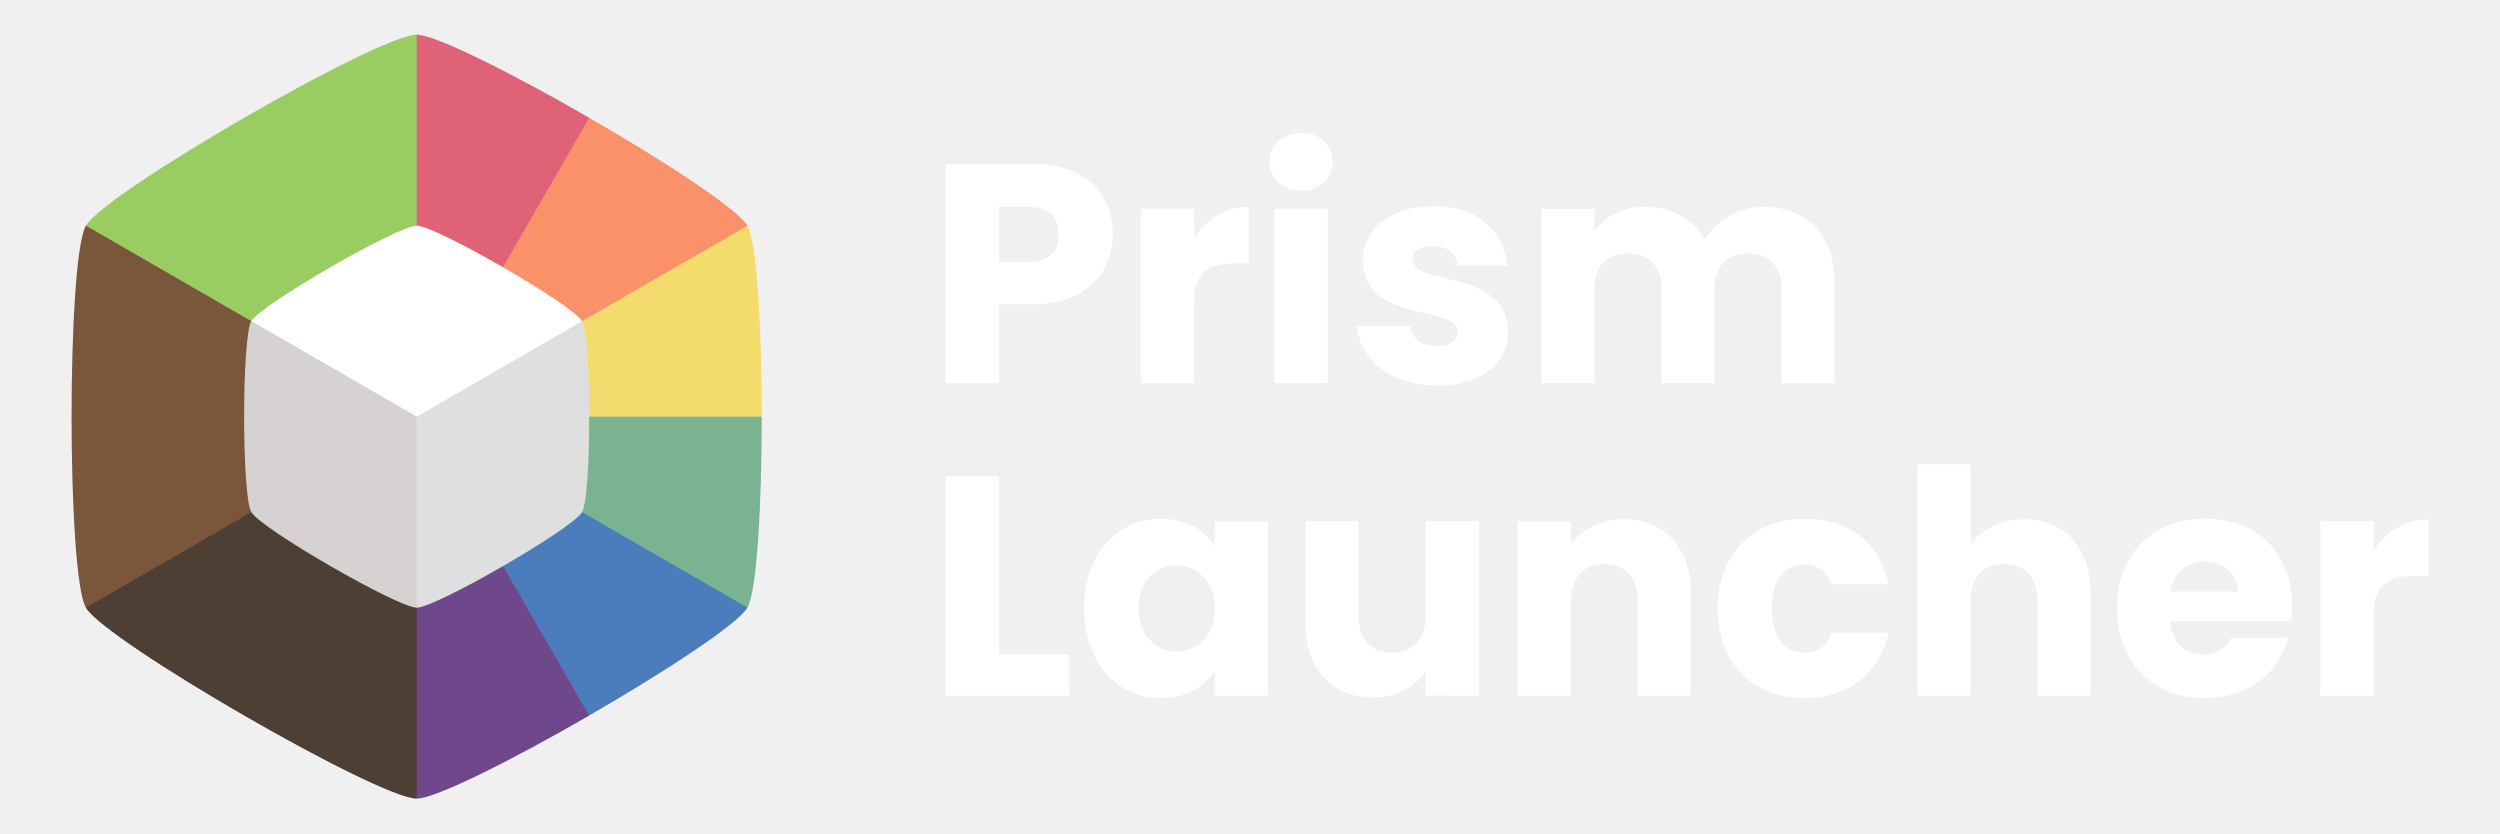
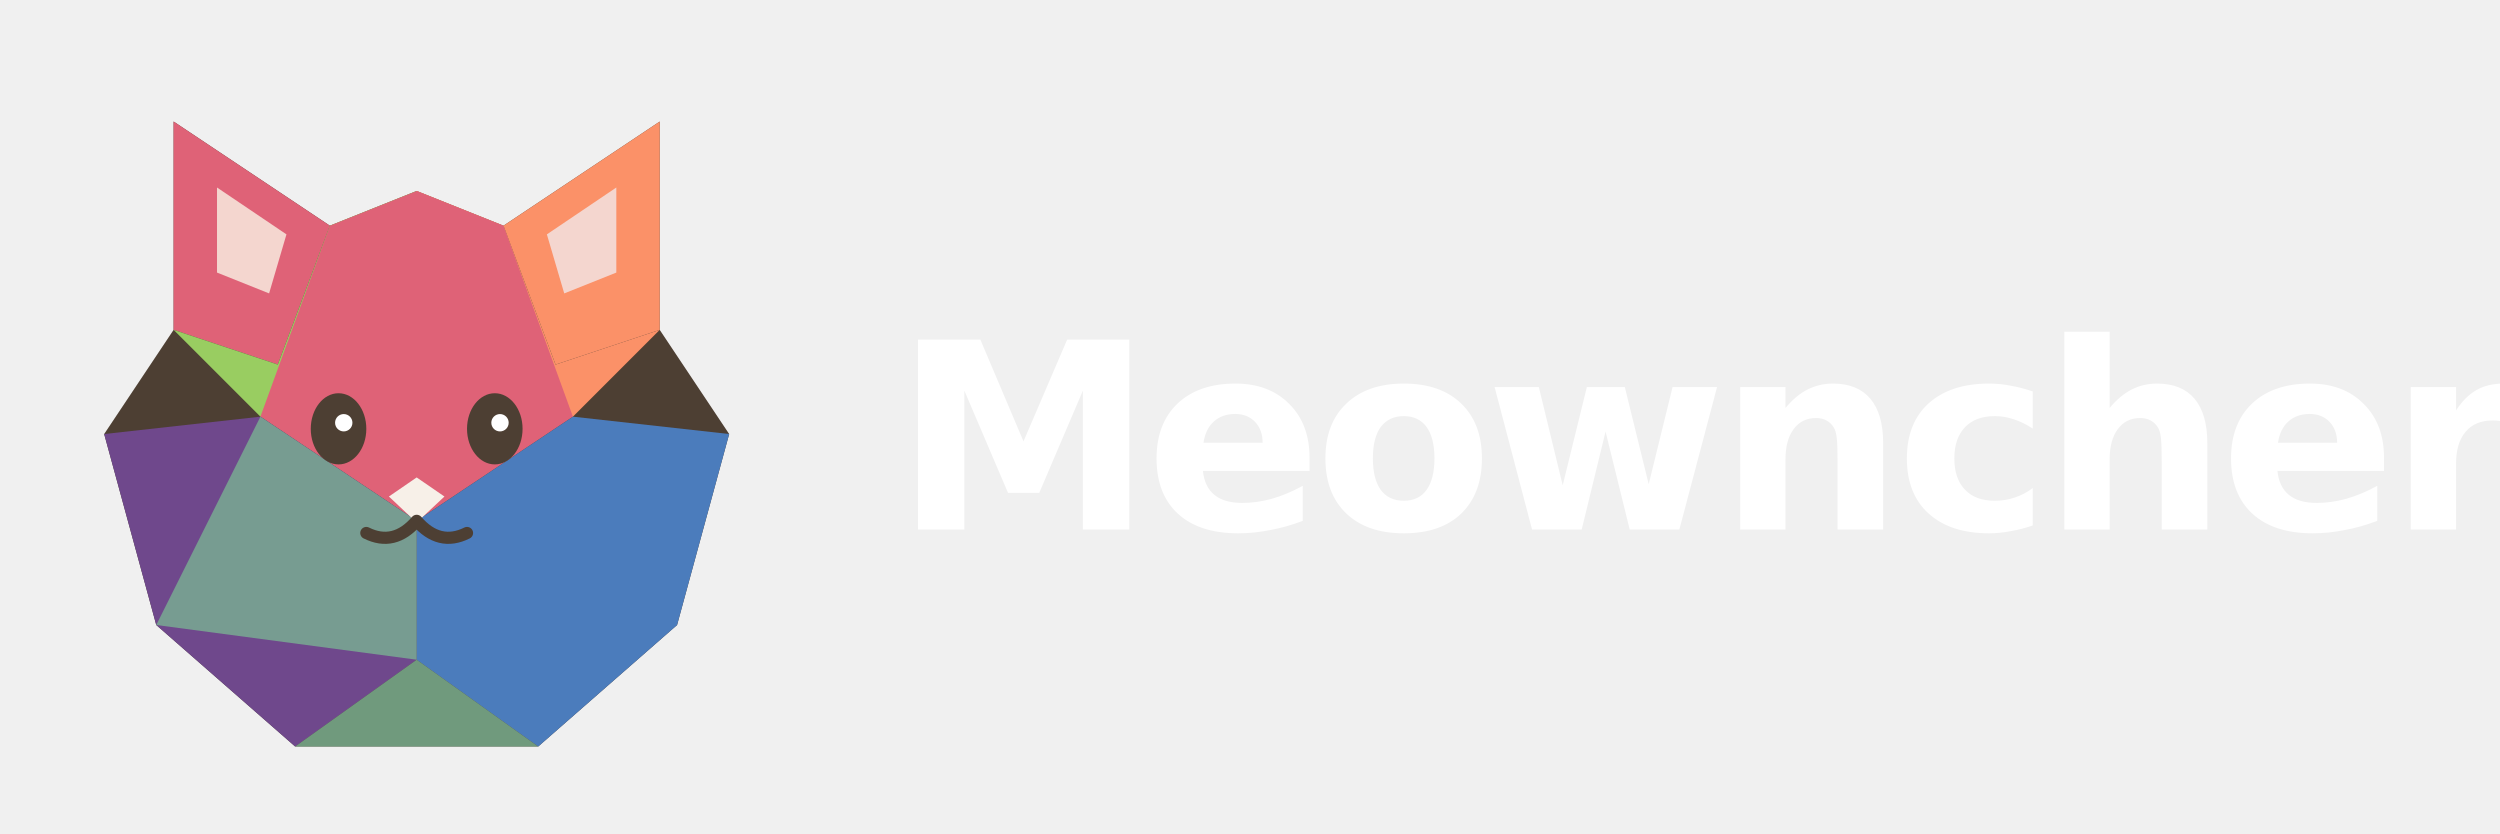
- <svg xmlns="http://www.w3.org/2000/svg" width="144" height="48" version="1.1" viewBox="0 0 38.1 12.7" id="svg66">
-   <defs id="defs70" />
-   <g stroke-width=".265" id="g24">
-     <path d="m6.35 6.35" fill="#99cd61" id="path4" />
-     <path d="m6.35 0.529-2.521 4.366 2.521 1.455 2.52-1.455 0.11-3.1c-1.151-0.665-2.339-1.266-2.63-1.266z" fill="#df6277" id="path6" />
-     <path d="m8.98 1.795-2.63 4.555 2.52 1.455 2.521-4.366c-0.146-0.252-1.26-0.98-2.411-1.644z" fill="#fb9168" id="path8" />
-     <path d="m11.391 3.44-5.041 2.91 2.52 1.455 2.739-1.455c0-1.329-0.073-2.658-0.218-2.91z" fill="#f3db6c" id="path10" />
-     <path d="m6.35 6.35v2.91h5.041c0.146-0.252 0.218-1.581 0.218-2.91z" fill="#7ab392" id="path12" />
-     <path d="m6.35 6.35v2.91l2.63 1.644c1.151-0.665 2.266-1.392 2.411-1.644z" fill="#4b7cbc" id="path14" />
-     <path d="m6.35 6.35-2.521 1.455 2.521 4.366c0.291 0 1.479-0.601 2.63-1.266z" fill="#6f488c" id="path16" />
-     <path d="m3.829 4.895-2.52 4.366c0.291 0.504 4.459 2.91 5.041 2.91v-5.821z" fill="#4d3f33" id="path18" />
-     <path d="m1.309 3.44c-0.291 0.504-0.291 5.317 0 5.821l5.041-2.91v-2.91z" fill="#7a573b" id="path20" />
-     <path d="m6.35 0.529c-0.582-2e-8 -4.75 2.406-5.041 2.91l5.041 2.91z" fill="#99cd61" id="path22" />
+ <svg xmlns="http://www.w3.org/2000/svg" width="144" height="48" viewBox="0 0 144 48">
+   <path fill="#4d3f33" d="M10 19V7l9 6 5-2 5 2 9-6v12l4 6-3 11-8 7H17l-8-7-3-11Z" />
+   <path fill="#df6277" d="M10 19V7l9 6-3 8Z" />
+   <path fill="#fb9168" d="M38 19V7l-9 6 3 8Z" />
+   <path fill="#f4d6cf" d="M12.5 15.7v-4.9l4 2.7-1 3.4Zm23 0v-4.9l-4 2.7 1 3.4Z" />
+   <path fill="#99cd61" d="m19 13 5-2v13h-9l-5-5 6 2Z" />
+   <path fill="#fb9168" d="m29 13-5-2v13h9l5-5-6 2Z" />
+   <path fill="#df6277" d="m24 11 5 2 4 11-9 6-9-6 4-11Z" />
+   <path fill="#6f488c" d="m15 24 9 6v8l-7 5-8-7-3-11Z" />
+   <path fill="#4b7cbc" d="m33 24-9 6v8l7 5 8-7 3-11Z" />
+   <path fill="#7ab392" d="M24 30v8l7 5H17l7-5-15-2 6-12Z" opacity=".78" />
+   <g fill="#4d3f33">
+     <ellipse cx="19.5" cy="24.7" rx="1.6" ry="2.05" />
+     <ellipse cx="28.5" cy="24.7" rx="1.6" ry="2.05" />
+     <circle cx="19.8" cy="24.35" r=".5" fill="#fff" />
+     <circle cx="28.8" cy="24.35" r=".5" fill="#fff" />
+     <path fill="#f7f0e8" d="m22.4 28.6 1.6-1.1 1.6 1.1-1.6 1.5Z" />
+     <path fill="none" stroke="#4d3f33" stroke-linecap="round" stroke-width=".7" d="M24 30q-1.3 1.5-2.9.7M24 30q1.3 1.5 2.9.7" />
  </g>
-   <g transform="matrix(.88 0 0 .88 -10.906 -1.2421)" id="g32">
-     <g transform="translate(13.26 2.2776)" id="g28">
-       <path transform="matrix(.96975 0 0 .96975 .1921 .1921)" d="m6.35 2.939c-0.341 0-2.783 1.41-2.953 1.705l2.953 5.116 2.954-5.116c-0.171-0.295-2.613-1.705-2.954-1.705z" fill="#fff" stroke-width=".265" id="path26" />
-     </g>
-     <path d="m16.746 6.974 2.864 4.961c0.331 0 2.699-1.367 2.864-1.654 0.165-0.286 0.165-3.021 0-3.307l-2.864 1.654z" fill="#dfdfdf" stroke-width=".265" id="path30" />
-   </g>
-   <path d="m3.83 4.895c-0.146 0.252-0.146 2.658 0 2.91 0.146 0.252 2.229 1.455 2.52 1.455v-2.91z" fill="#d6d2d2" stroke-width=".265" id="path34" />
-   <g fill="#14191e" stroke-width=".265" aria-label="Prism Launcher" id="g62" style="fill:#ffffff;fill-opacity:1">
-     <path d="m15.669 3.991h-0.443v-0.838h0.443c0.324 0 0.462 0.162 0.462 0.419 0 0.257-0.138 0.419-0.462 0.419zm1.291-0.419c0-0.614-0.41-1.076-1.229-1.076h-1.319v3.343h0.814v-1.2h0.505c0.852 0 1.229-0.514 1.229-1.067z" id="path36" style="fill:#ffffff;fill-opacity:1" />
-     <path d="m18.198 4.605c0-0.457 0.224-0.591 0.61-0.591h0.224v-0.862c-0.357 0-0.648 0.191-0.833 0.471v-0.443h-0.814v2.658h0.814z" id="path38" style="fill:#ffffff;fill-opacity:1" />
-     <path d="m19.421 3.181v2.658h0.814v-2.658zm0.41-0.276c0.286 0 0.481-0.195 0.481-0.438 0-0.248-0.195-0.443-0.481-0.443-0.291 0-0.486 0.195-0.486 0.443 0 0.243 0.195 0.438 0.486 0.438z" id="path40" style="fill:#ffffff;fill-opacity:1" />
-     <path d="m21.908 5.877c0.667 0 1.076-0.348 1.076-0.81-0.014-0.991-1.453-0.691-1.453-1.114 0-0.129 0.105-0.205 0.295-0.205 0.229 0 0.367 0.119 0.391 0.3h0.752c-0.052-0.524-0.433-0.905-1.119-0.905-0.695 0-1.081 0.371-1.081 0.824 0 0.976 1.448 0.667 1.448 1.095 0 0.119-0.11 0.214-0.319 0.214-0.224 0-0.391-0.124-0.41-0.31h-0.805c0.038 0.514 0.514 0.91 1.224 0.91z" id="path42" style="fill:#ffffff;fill-opacity:1" />
-     <path d="m27.146 4.396v1.443h0.81v-1.553c0-0.714-0.424-1.133-1.081-1.133-0.386 0-0.719 0.214-0.895 0.495-0.181-0.319-0.505-0.495-0.905-0.495-0.348 0-0.619 0.148-0.776 0.362v-0.333h-0.814v2.658h0.814v-1.443c0-0.348 0.2-0.538 0.51-0.538 0.31 0 0.51 0.191 0.51 0.538v1.443h0.81v-1.443c0-0.348 0.2-0.538 0.51-0.538 0.31 0 0.51 0.191 0.51 0.538z" id="path44" style="fill:#ffffff;fill-opacity:1" />
-     <path d="m15.226 7.258h-0.814v3.343h1.881v-0.629h-1.067z" id="path46" style="fill:#ffffff;fill-opacity:1" />
-     <path d="m16.521 9.268c0 0.838 0.519 1.372 1.167 1.372 0.395 0 0.676-0.181 0.824-0.414v0.376h0.814v-2.658h-0.814v0.376c-0.143-0.233-0.424-0.414-0.819-0.414-0.652 0-1.172 0.524-1.172 1.362zm1.991 0.005c0 0.424-0.271 0.657-0.581 0.657-0.305 0-0.581-0.238-0.581-0.662s0.276-0.652 0.581-0.652c0.31 0 0.581 0.233 0.581 0.657z" id="path48" style="fill:#ffffff;fill-opacity:1" />
-     <path d="m22.541 10.601v-2.658h-0.814v1.443c0 0.362-0.2 0.562-0.514 0.562-0.305 0-0.51-0.2-0.51-0.562v-1.443h-0.81v1.553c0 0.71 0.414 1.133 1.029 1.133 0.357 0 0.643-0.162 0.805-0.391v0.362z" id="path50" style="fill:#ffffff;fill-opacity:1" />
-     <path d="m24.96 9.158v1.443h0.81v-1.553c0-0.714-0.41-1.133-1.024-1.133-0.357 0-0.643 0.157-0.805 0.381v-0.352h-0.814v2.658h0.814v-1.443c0-0.362 0.2-0.562 0.51-0.562 0.31 0 0.51 0.2 0.51 0.562z" id="path52" style="fill:#ffffff;fill-opacity:1" />
-     <path d="m26.175 9.273c0 0.843 0.552 1.367 1.333 1.367 0.667 0 1.138-0.386 1.276-1h-0.867c-0.071 0.195-0.2 0.305-0.424 0.305-0.291 0-0.491-0.229-0.491-0.672s0.2-0.672 0.491-0.672c0.224 0 0.357 0.119 0.424 0.305h0.867c-0.138-0.633-0.61-1-1.276-1-0.781 0-1.333 0.529-1.333 1.367z" id="path54" style="fill:#ffffff;fill-opacity:1" />
-     <path d="m29.218 7.077v3.524h0.814v-1.443c0-0.362 0.2-0.562 0.51-0.562 0.31 0 0.51 0.2 0.51 0.562v1.443h0.81v-1.553c0-0.714-0.405-1.133-1.01-1.133-0.367 0-0.657 0.157-0.819 0.386v-1.224z" id="path56" style="fill:#ffffff;fill-opacity:1" />
-     <path d="m33.599 8.558c0.271 0 0.5 0.167 0.5 0.457h-1.019c0.048-0.295 0.252-0.457 0.519-0.457zm1.272 1.162h-0.867c-0.067 0.143-0.195 0.257-0.424 0.257-0.262 0-0.476-0.162-0.505-0.51h1.843c0.009-0.081 0.014-0.162 0.014-0.238 0-0.81-0.548-1.324-1.324-1.324-0.791 0-1.343 0.524-1.343 1.367 0 0.843 0.562 1.367 1.343 1.367 0.662 0 1.133-0.4 1.262-0.919z" id="path58" style="fill:#ffffff;fill-opacity:1" />
-     <path d="m36.176 9.368c0-0.457 0.224-0.591 0.61-0.591h0.224v-0.862c-0.357 0-0.648 0.191-0.833 0.471v-0.443h-0.814v2.658h0.814z" id="path60" style="fill:#ffffff;fill-opacity:1" />
-   </g>
+   <text x="51.5" y="30.5" fill="#fff" font-family="DejaVu Sans, sans-serif" font-size="15" font-weight="700" letter-spacing="-.45">Meowncher</text>
</svg>
